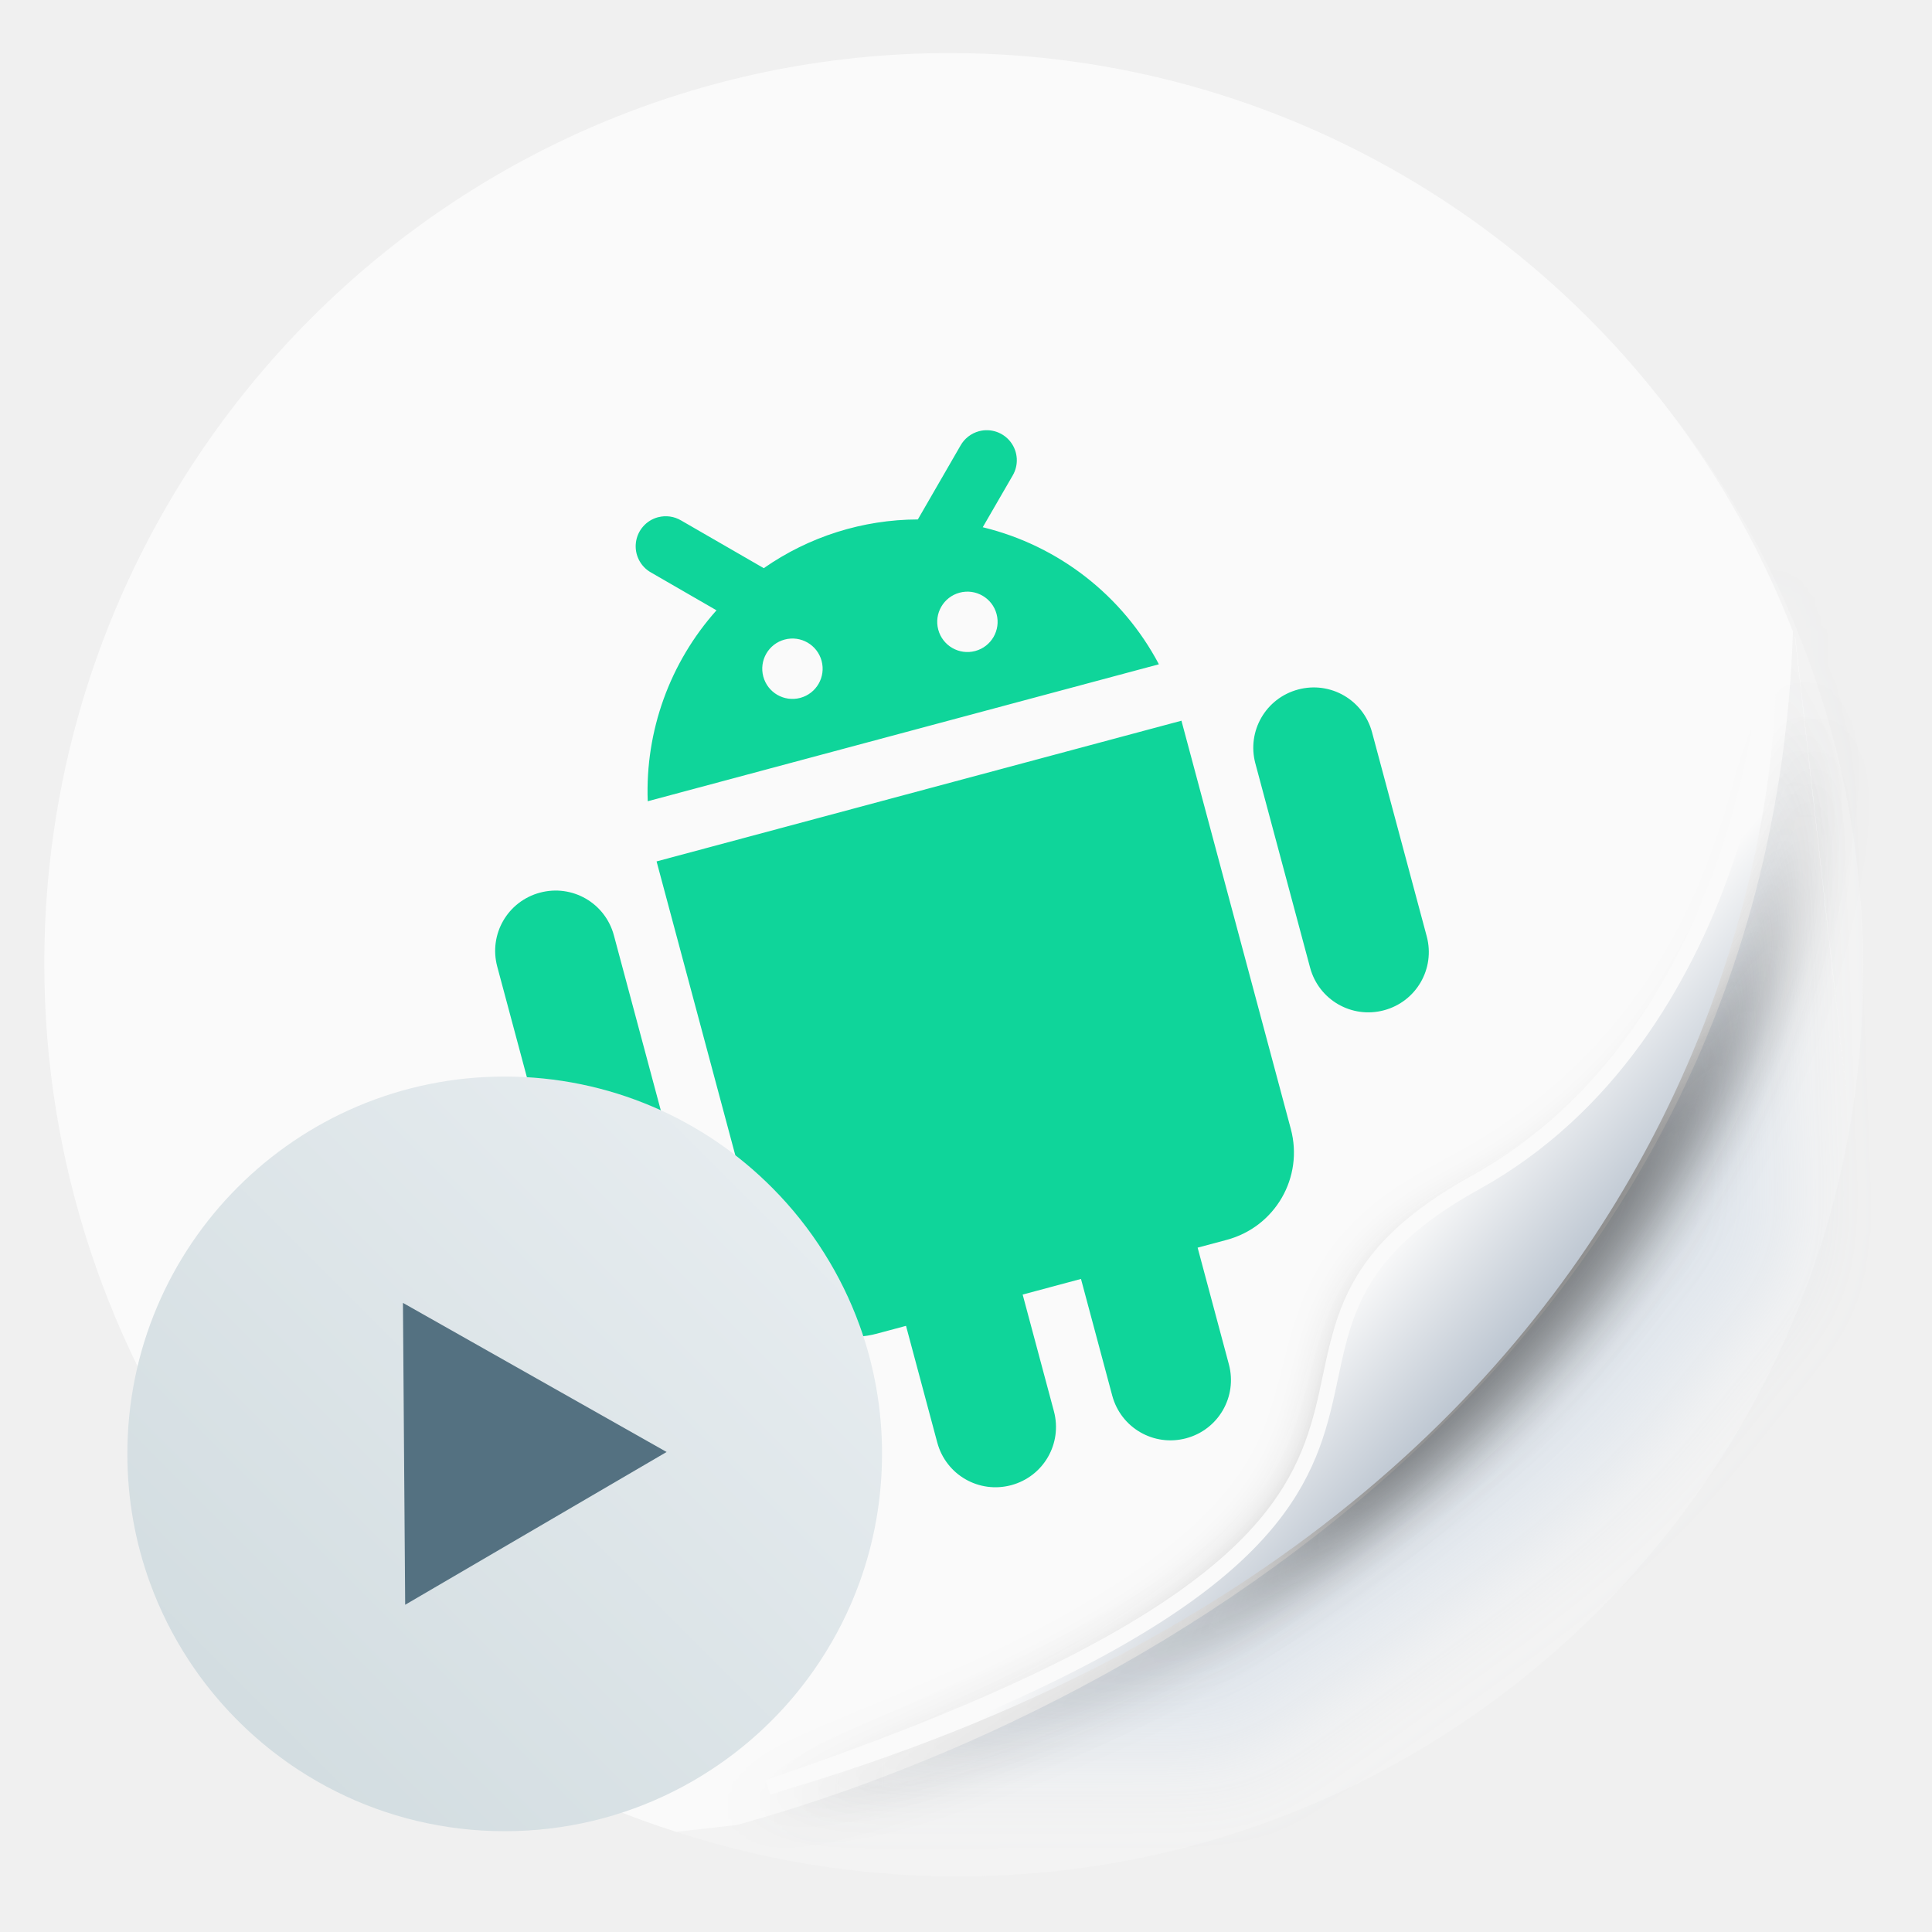
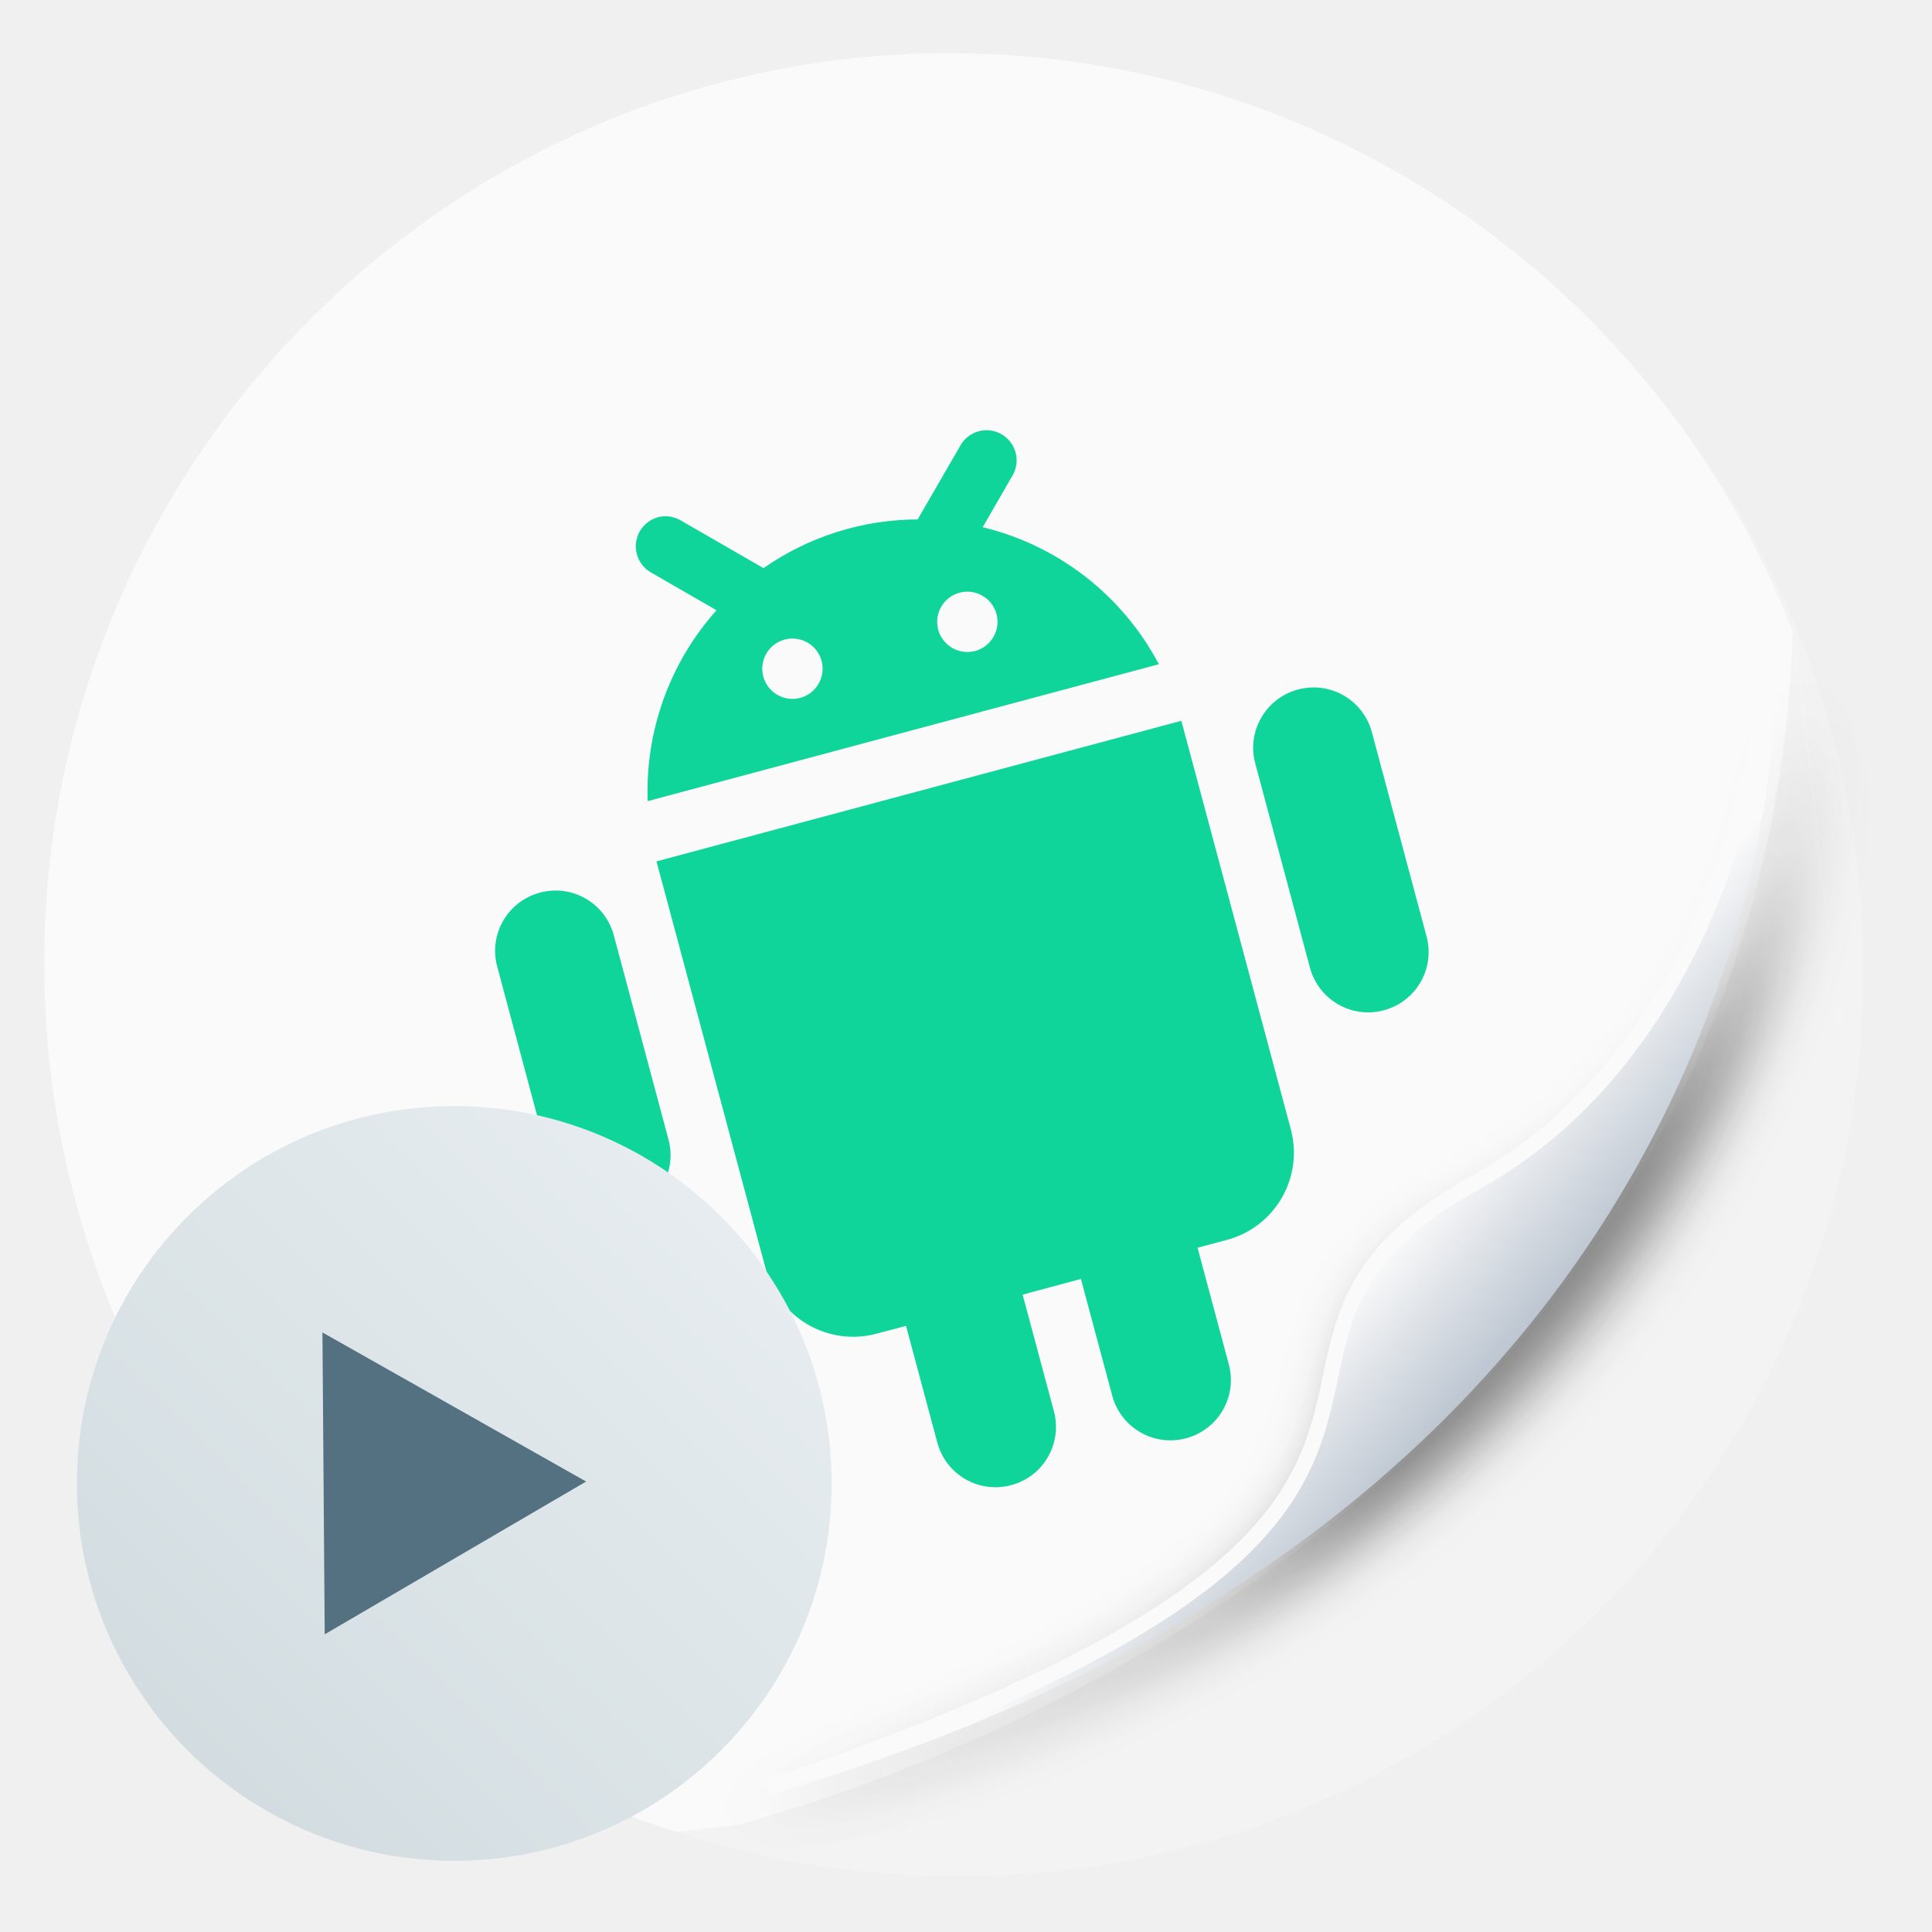
- <svg xmlns="http://www.w3.org/2000/svg" width="64" height="64" version="1.1">
+ <svg xmlns="http://www.w3.org/2000/svg" width="64" height="64" version="1.1" viewBox="0 0 16.933 16.933">
  <defs>
-     <style type="text/css" />
-     <style type="text/css" />
-     <style type="text/css" />
-     <style type="text/css" />
-     <style type="text/css" />
-     <linearGradient id="linearGradient1005-9" x1=".739" x2="16.388" y1="16.296" y2=".647" gradientTransform="matrix(1.5748 0 0 1.5748 3.3303 34.837)" gradientUnits="userSpaceOnUse">
+     <filter id="filter1066-3-1" x="-.064" y="-.057" width="1.128" height="1.113" color-interpolation-filters="sRGB">
+       <feGaussianBlur stdDeviation="0.227" />
+     </filter>
+     <linearGradient id="linearGradient1040-2" x1="80.368" x2="82.141" y1="13.177" y2="14.704" gradientTransform="matrix(1.0235 0 0 1.0235 -72.564 -.93827)" gradientUnits="userSpaceOnUse">
+       <stop stop-color="#fafafa" offset="0" />
+       <stop stop-color="#90a0b3" offset="1" />
+     </linearGradient>
+     <linearGradient id="linearGradient1005-9" x1=".739" x2="16.388" y1="16.296" y2=".647" gradientTransform="matrix(.41667 0 0 .41667 .43937 9.4761)" gradientUnits="userSpaceOnUse">
      <stop stop-color="#cfdade" offset="0" />
      <stop stop-color="#eaeff2" offset="1" />
    </linearGradient>
-     <style type="text/css" />
-     <style type="text/css" />
-     <style type="text/css" />
-     <style type="text/css" />
-     <style type="text/css" />
-     <style type="text/css" />
-     <style type="text/css" />
-     <filter id="filter1066-3" x="-.064" y="-.057" width="1.128" height="1.113" color-interpolation-filters="sRGB">
-       <feGaussianBlur stdDeviation="0.227" />
-     </filter>
-     <linearGradient id="linearGradient1040" x1="80.368" x2="82.141" y1="13.177" y2="14.704" gradientTransform="matrix(3.8684,0,0,3.8684,-386.29,-10.375)" gradientUnits="userSpaceOnUse">
-       <stop stop-color="#fafafa" offset="0" />
-       <stop stop-color="#90a0b3" offset="1" />
-     </linearGradient>
-     <filter id="filter1272" x="-.096" y="-.096" width="1.192" height="1.192" color-interpolation-filters="sRGB">
-       <feGaussianBlur stdDeviation="0.398" />
-     </filter>
  </defs>
-   <linearGradient id="a" x1="332.14" x2="332.14" y1="536.67" y2="515.88" gradientTransform="matrix(2.139 0 0 2.139 -554.3 -1101.4)" gradientUnits="userSpaceOnUse">
-     <stop stop-color="#3889e9" offset="0" />
-     <stop stop-color="#5ea5fb" offset="1" />
-   </linearGradient>
-   <g transform="translate(-.0050705 .00031686)">
-     <g transform="translate(121,1.1499)">
-       <circle cx="-89.271" cy="31.007" r="30" color="#000000" fill="#f3f3f3" />
-       <path transform="matrix(3.3629,0,0,3.6782,-256.4,-17.936)" d="m57.641 9.825c0.816 3.562-6.407 9.597-9.879 10.551l4.69-0.01c4.098-2.626 3.512-2.28 5.435-4.446z" fill="#9cb8d7" filter="url(#filter1272)" opacity=".2" />
-       <path d="m-89.528 0.608a30 30.173 0 0 0-30 30.174 30 30.173 0 0 0 20.932 28.75l2.014-0.228c14.201-3.929 34.19-16.084 34.981-39.535a30 30.173 0 0 0-27.926-19.161zm27.994 19.342 1.684 14.985a30 30.173 0 0 0 0.002-0.008l-1.68-14.959a30 30.173 0 0 0-0.006-0.018z" color="#000000" fill="#fafafa" stroke-width="1.003" />
-       <path transform="matrix(4.1561,0,0,3.9009,-301.46,-16.98)" d="m57.818 9.829s0.054 3.078-2.664 4.541c-2.245 1.208 0.939 2.689-5.86 5.099 8.851-2.575 8.524-9.64 8.524-9.64z" fill="#141414" filter="url(#filter1066-3)" opacity=".3" />
-       <path transform="matrix(4.0385,0,0,3.7631,-294.27,-14.438)" d="m57.818 9.829s0.054 3.078-2.664 4.541c-2.245 1.208 0.939 2.689-5.86 5.099 8.851-2.575 8.524-9.64 8.524-9.64z" fill="#141414" filter="url(#filter1066-3)" opacity=".3" />
-       <path d="m-62.447 20.979s0.207 11.908-10.304 17.566c-8.684 4.675 3.631 10.402-22.669 19.725 34.237-9.96 33.244-37.154 33.244-37.154z" fill="url(#linearGradient1040)" stroke-width="3.868" />
-       <path d="m-62.447 20.979s-0.73 12.1-9.694 17.056c-10.313 5.702 3.754 10.798-23.416 20.025" fill="none" stroke="#fafafa" stroke-width=".512" />
-       <path d="m-61.532 19.95 1.684 14.984a30 30.173 0 0 0 2e-3 -0.008l-1.68-14.959a30 30.173 0 0 0-0.004-0.018h-2e-3z" color="#000000" fill="#fafafa" stroke-width="1.003" />
-       <path d="m-61.532 19.949 1.684 14.985a30 30.173 0 0 0 0.002-0.008l-1.68-14.959a30 30.173 0 0 0-0.006-0.018z" color="#000000" fill="#fafafa" stroke-width="1.003" />
-     </g>
-     <g fill="#5e4aa6">
-       <g transform="matrix(3.7796,0,0,3.7796,86.509,6.5083)" stroke-width=".265">
-         <g transform="translate(-.0272 .0065001)">
-           <circle cx="-330.35" cy="-328.38" r="0" />
-           <circle cx="-312.11" cy="-326.25" r="0" />
-           <circle cx="-306.02" cy="-333.07" r="0" />
-           <circle cx="-308.84" cy="-326.01" r="0" />
-           <circle cx="-330.35" cy="-328.38" r="0" />
-           <circle cx="-312.11" cy="-326.25" r="0" />
-           <circle cx="-306.02" cy="-333.07" r="0" />
-           <circle cx="-308.84" cy="-326.01" r="0" />
-         </g>
-         <g transform="translate(-.02705 .0064503)">
-           <circle cx="-330.35" cy="-328.38" r="0" />
-           <circle cx="-312.11" cy="-326.25" r="0" />
-           <circle cx="-306.02" cy="-333.07" r="0" />
-           <circle cx="-308.84" cy="-326.01" r="0" />
-         </g>
-       </g>
-       <circle cx="-1248.7" cy="-1241.6" r="0" />
-       <g transform="matrix(3.7796,0,0,3.7796,-5.9149e-5,-2.9142e-5)" stroke-width=".265">
-         <circle cx="-330.38" cy="-328.5" r="0" />
-         <circle cx="-39.462" cy="6.311" r="0" fill-rule="evenodd" />
-         <circle cx="-330.38" cy="-328.5" r="0" image-rendering="optimizeSpeed" />
-       </g>
-     </g>
-     <path d="m21.801 17.134a0.996 0.996 0 0 0-0.229 1.831l2.168 1.252a8.99 8.99 0 0 0-2.278 6.325l16.933-4.537a8.993 8.993 0 0 0-5.835-4.54l0.988-1.708a0.996 0.996 0 0 0-1.114-1.472 0.996 0.996 0 0 0-0.611 0.475l-1.413 2.447a8.96 8.96 0 0 0-5.104 1.614l-2.739-1.581a0.996 0.996 0 0 0-0.766-0.105zm4.196 4.052a1 1 0 0 1 1.225 0.707 1 1 0 0 1-0.707 1.225 1 1 0 0 1-1.225-0.707 1 1 0 0 1 0.707-1.225zm5.796-1.553a1 1 0 0 1 1.225 0.707 1 1 0 0 1-0.707 1.225 1 1 0 0 1-1.225-0.707 1 1 0 0 1 0.707-1.225zm-13.902 9.937c-1.07 0.287-1.701 1.379-1.414 2.45l1.812 6.761c0.287 1.07 1.379 1.701 2.45 1.414 1.07-0.287 1.701-1.379 1.414-2.45l-1.812-6.761c-0.287-1.07-1.379-1.701-2.45-1.414zm3.864-1.035 3.623 13.523c0.43 1.605 2.069 2.551 3.674 2.121l0.966-0.259 1.035 3.864c0.287 1.07 1.379 1.701 2.45 1.414 1.07-0.287 1.701-1.379 1.414-2.45l-1.035-3.864 1.932-0.518 1.035 3.864c0.287 1.07 1.379 1.701 2.45 1.414 1.07-0.287 1.701-1.379 1.414-2.45l-1.035-3.864 0.966-0.259c1.605-0.43 2.551-2.069 2.121-3.674l-3.623-13.523zm21.25-5.694c-1.07 0.287-1.701 1.379-1.414 2.45l1.812 6.761c0.287 1.07 1.379 1.701 2.45 1.414 1.07-0.287 1.701-1.379 1.414-2.45l-1.812-6.761c-0.287-1.07-1.379-1.701-2.45-1.414z" fill="#0fd59a" />
-     <g fill="#5e4aa6">
-       <circle cx="-1369.7" cy="-1242.7" r="0" />
-       <circle cx="-270.15" cy="22.705" r="0" fill-rule="evenodd" />
-       <circle cx="-1369.7" cy="-1242.7" r="0" image-rendering="optimizeSpeed" />
-       <g transform="matrix(3.7796,0,0,3.7796,-23.642,-34.621)" stroke-width=".265">
-         <circle cx="-322.63" cy="-345.67" r="0" />
-         <circle cx="-31.726" cy="-10.849" r="0" fill-rule="evenodd" />
-         <circle cx="-306.92" cy="-328.72" r="0" />
-       </g>
-     </g>
+   <g transform="translate(2.3718 -1.5025)">
+     <circle cx="6.022" cy="10.011" r="7.938" color="#000000" fill="#f3f3f3" stroke-width=".265" />
+     <path d="m5.954 1.968a7.938 7.983 0 0 0-7.938 7.984 7.938 7.983 0 0 0 5.538 7.607l0.533-0.06c3.757-1.039 9.046-4.256 9.255-10.46a7.938 7.983 0 0 0-7.389-5.07zm7.407 5.118 0.445 3.965a7.938 7.983 0 0 0 5.02e-4 -0.002l-0.444-3.958a7.938 7.983 0 0 0-0.002-0.005z" color="#000000" fill="#fafafa" stroke-width=".265" />
+     <path transform="matrix(1.0996 0 0 1.0321 -50.12 -2.6858)" d="m57.818 9.829s0.054 3.078-2.664 4.541c-2.245 1.208 0.939 2.689-5.86 5.099 8.851-2.575 8.524-9.64 8.524-9.64z" fill="#141414" filter="url(#filter1066-3-1)" opacity=".3" />
+     <path transform="matrix(1.0685 0 0 .99565 -48.217 -2.0133)" d="m57.818 9.829s0.054 3.078-2.664 4.541c-2.245 1.208 0.939 2.689-5.86 5.099 8.851-2.575 8.524-9.64 8.524-9.64z" fill="#141414" filter="url(#filter1066-3-1)" opacity=".3" />
+     <path d="m13.119 7.357s0.055 3.151-2.726 4.648c-2.298 1.237 0.961 2.752-5.998 5.219 9.059-2.635 8.796-9.83 8.796-9.83z" fill="url(#linearGradient1040-2)" stroke-width="1.024" />
+     <path d="m13.119 7.357s-0.193 3.201-2.565 4.513c-2.729 1.509 0.993 2.857-6.196 5.298" fill="none" stroke="#fafafa" stroke-width=".135" />
+     <path d="m13.361 7.085 0.445 3.965a7.938 7.983 0 0 0 5.29e-4 -0.002l-0.444-3.958a7.938 7.983 0 0 0-1e-3 -0.005h-5.29e-4z" color="#000000" fill="#fafafa" stroke-width=".265" />
+     <path d="m13.361 7.085 0.445 3.965a7.938 7.983 0 0 0 5.03e-4 -0.002l-0.444-3.958a7.938 7.983 0 0 0-0.002-0.005z" color="#000000" fill="#fafafa" stroke-width=".265" />
+     <path d="m3.395 6.036a0.264 0.264 0 0 0-0.061 0.484l0.574 0.331a2.379 2.379 0 0 0-0.603 1.673l4.48-1.2a2.379 2.379 0 0 0-1.544-1.201l0.261-0.452a0.264 0.264 0 0 0-0.295-0.389 0.264 0.264 0 0 0-0.162 0.126l-0.374 0.647a2.371 2.371 0 0 0-1.351 0.427l-0.725-0.418a0.264 0.264 0 0 0-0.203-0.028zm1.11 1.072a0.265 0.265 0 0 1 0.324 0.187 0.265 0.265 0 0 1-0.187 0.324 0.265 0.265 0 0 1-0.324-0.187 0.265 0.265 0 0 1 0.187-0.324zm1.533-0.411a0.265 0.265 0 0 1 0.324 0.187 0.265 0.265 0 0 1-0.187 0.324 0.265 0.265 0 0 1-0.324-0.187 0.265 0.265 0 0 1 0.187-0.324zm-3.678 2.629c-0.283 0.076-0.45 0.365-0.374 0.648l0.479 1.789c0.076 0.283 0.365 0.45 0.648 0.374 0.283-0.076 0.45-0.365 0.374-0.648l-0.479-1.789c-0.076-0.283-0.365-0.45-0.648-0.374zm1.022-0.274 0.959 3.578c0.114 0.425 0.547 0.675 0.972 0.561l0.256-0.068 0.274 1.022c0.076 0.283 0.365 0.45 0.648 0.374 0.283-0.076 0.45-0.365 0.374-0.648l-0.274-1.022 0.511-0.137 0.274 1.022c0.076 0.283 0.365 0.45 0.648 0.374 0.283-0.076 0.45-0.365 0.374-0.648l-0.274-1.022 0.256-0.068c0.425-0.114 0.675-0.547 0.561-0.972l-0.959-3.578zm5.622-1.506c-0.283 0.076-0.45 0.365-0.374 0.648l0.479 1.789c0.076 0.283 0.365 0.45 0.648 0.374 0.283-0.076 0.45-0.365 0.374-0.648l-0.479-1.789c-0.076-0.283-0.365-0.45-0.648-0.374z" fill="#0fd59a" stroke-width=".265" />
  </g>
-   <circle cx="157.74" cy="24.319" r="0" fill="url(#a)" opacity=".9" stroke-width="2.139" />
-   <style type="text/css">.st0{opacity:0.15;fill:#45413C;}
- 	.st1{fill:#FFE500;}
- 	.st2{fill:#EBCB00;}
- 	.st3{fill:none;stroke:#45413C;stroke-linecap:round;stroke-linejoin:round;stroke-miterlimit:10;}
- 	.st4{fill:#FFAA54;}
- 	.st5{fill:#FF8A14;}
- 	.st6{fill:#FFB0CA;stroke:#45413C;stroke-linecap:round;stroke-linejoin:round;stroke-miterlimit:10;}
- 	.st7{fill:#FF87AF;stroke:#45413C;stroke-linecap:round;stroke-linejoin:round;stroke-miterlimit:10;}
- 	.st8{fill:#FFCC99;}
- 	.st9{fill:#FFFFFF;}
- 	.st10{fill:#F0F0F0;}
- 	.st11{fill:#BF8256;}
- 	.st12{fill:#915E3A;}
- 	.st13{fill:#DEA47A;}
- 	.st14{fill:#F0D5A8;}
- 	.st15{fill:#DEBB7E;}
- 	.st16{fill:#F7E5C6;}
- 	.st17{fill:#FF8A14;stroke:#45413C;stroke-linecap:round;stroke-linejoin:round;stroke-miterlimit:10;}
- 	.st18{fill:#FFF5E3;}
- 	.st19{fill:#FFF48C;}
- 	.st20{fill:#FFFACF;}
- 	.st21{fill:#FFFCE5;}
- 	.st22{fill:#FF87AF;}
- 	.st23{fill:#FFB0CA;}
- 	.st24{fill:#FFE500;stroke:#45413C;stroke-linecap:round;stroke-linejoin:round;stroke-miterlimit:10;}
- 	.st25{fill:#9CEB60;stroke:#45413C;stroke-linecap:round;stroke-linejoin:round;stroke-miterlimit:10;}
- 	.st26{fill:#FFFACF;stroke:#45413C;stroke-linecap:round;stroke-linejoin:round;stroke-miterlimit:10;}
- 	.st27{fill:#00F5BC;stroke:#45413C;stroke-linecap:round;stroke-linejoin:round;stroke-miterlimit:10;}
- 	.st28{fill:#BF8256;stroke:#45413C;stroke-linecap:round;stroke-linejoin:round;stroke-miterlimit:10;}
- 	.st29{fill:#FFE3CF;stroke:#45413C;stroke-linecap:round;stroke-linejoin:round;stroke-miterlimit:10;}
- 	.st30{fill:#FF6242;}
- 	.st31{fill:#FF866E;}
- 	.st32{fill:none;stroke:#E04122;stroke-linecap:round;stroke-linejoin:round;stroke-miterlimit:10;}
- 	.st33{fill:#FFFEF2;stroke:#45413C;stroke-linecap:round;stroke-linejoin:round;stroke-miterlimit:10;}
- 	.st34{fill:#FF6242;stroke:#45413C;stroke-linecap:round;stroke-linejoin:round;stroke-miterlimit:10;}
- 	.st35{fill:#FFA694;}
- 	.st36{fill:#FFFFFF;stroke:#45413C;stroke-linecap:round;stroke-linejoin:round;stroke-miterlimit:10;}
- 	.st37{fill:#FFFEF2;}
- 	.st38{fill:#FF6196;}
- 	.st39{fill:#B89558;}
- 	.st40{fill:none;stroke:#915E3A;stroke-linecap:round;stroke-linejoin:round;stroke-miterlimit:10;}
- 	.st41{fill:#DEBB7E;stroke:#45413C;stroke-linecap:round;stroke-linejoin:round;stroke-miterlimit:10;}
- 	.st42{fill:#6DD627;stroke:#45413C;stroke-linecap:round;stroke-linejoin:round;stroke-miterlimit:10;}
- 	.st43{fill:#E5F8FF;}
- 	.st44{fill:#E8F4FA;}
- 	.st45{fill:#E8F4FA;stroke:#45413C;stroke-linecap:round;stroke-linejoin:round;stroke-miterlimit:10;}
- 	.st46{fill:#FFCCDD;}
- 	.st47{fill:#E5F8FF;stroke:#45413C;stroke-linecap:round;stroke-linejoin:round;stroke-miterlimit:10;}
- 	.st48{fill:#00B8F0;stroke:#45413C;stroke-linecap:round;stroke-linejoin:round;stroke-miterlimit:10;}
- 	.st49{fill:#00B8F0;}
- 	.st50{fill:#4ACFFF;}
- 	.st51{fill:#E04122;}
- 	.st52{fill:#E04122;stroke:#45413C;stroke-linecap:round;stroke-linejoin:round;stroke-miterlimit:10;}
- 	.st53{fill:#87898C;}
- 	.st54{fill:#BDBEC0;}
- 	.st55{fill:#656769;}
- 	.st56{fill:#525252;}
- 	.st57{fill:#FFF48C;stroke:#45413C;stroke-linecap:round;stroke-linejoin:round;stroke-miterlimit:10;}
- 	.st58{fill:#6DD627;}
- 	.st59{fill:#EB6D00;}
- 	.st60{fill:#46B000;}
- 	.st61{fill:#80DDFF;}
- 	.st62{fill:#DAEDF7;}
- 	.st63{fill:#BF8DF2;stroke:#45413C;stroke-linecap:round;stroke-linejoin:round;stroke-miterlimit:10;}
- 	.st64{fill:#9F5AE5;stroke:#45413C;stroke-linecap:round;stroke-linejoin:round;stroke-miterlimit:10;}
- 	.st65{fill:#C8FFA1;}
- 	.st66{fill:#E4FFD1;}
- 	.st67{fill:#9CEB60;}
- 	.st68{fill:#E5FEFF;}
- 	.st69{fill:#B8ECFF;}
- 	.st70{fill:#E0E0E0;stroke:#45413C;stroke-linecap:round;stroke-linejoin:round;stroke-miterlimit:10;}
- 	.st71{fill:#E0E0E0;}
- 	.st72{fill:none;stroke:#4F4B45;stroke-linejoin:round;stroke-miterlimit:10;}
- 	.st73{fill:none;stroke:#4F4B45;stroke-linecap:round;stroke-linejoin:round;stroke-miterlimit:10;}
- 	.st74{fill:#E0366F;stroke:#45413C;stroke-linecap:round;stroke-linejoin:round;stroke-miterlimit:10;}
- 	.st75{fill:none;stroke:#45413C;stroke-miterlimit:10;}
- 	.st76{fill:#FF866E;stroke:#45413C;stroke-linecap:round;stroke-linejoin:round;stroke-miterlimit:10;}
- 	.st77{fill:#45413C;stroke:#45413C;stroke-linecap:round;stroke-linejoin:round;stroke-miterlimit:10;}
- 	.st78{fill:#9F5AE5;}
- 	.st79{fill:#803EC2;}
- 	.st80{fill:#803EC2;stroke:#45413C;stroke-linecap:round;stroke-linejoin:round;stroke-miterlimit:10;}
- 	.st81{fill:#BF8DF2;}
- 	.st82{fill:#FFAA54;stroke:#45413C;stroke-linecap:round;stroke-linejoin:round;stroke-miterlimit:10;}
- 	.st83{fill:none;stroke:#45413C;stroke-linejoin:round;stroke-miterlimit:10;}
- 	.st84{fill:#FFCCDD;stroke:#45413C;stroke-linecap:round;stroke-linejoin:round;stroke-miterlimit:10;}
- 	.st85{fill:#FF6196;stroke:#45413C;stroke-linecap:round;stroke-linejoin:round;stroke-miterlimit:10;}
- 	.st86{fill:#FFE5EE;}
- 	.st87{fill:#F7E5C6;stroke:#45413C;stroke-linecap:round;stroke-linejoin:round;stroke-miterlimit:10;}
- 	.st88{fill:#E5FFF9;}
- 	.st89{fill:none;stroke:#45413C;stroke-width:1.006;stroke-linecap:round;stroke-linejoin:round;stroke-miterlimit:10;}
- 	.st90{fill:#4AEFF7;}
- 	.st91{fill:#A6FBFF;}
- 	.st92{fill:#E5FEFF;stroke:#45413C;stroke-linecap:round;stroke-linejoin:round;stroke-miterlimit:10;}
- 	.st93{fill:#46B000;stroke:#45413C;stroke-linecap:round;stroke-linejoin:round;stroke-miterlimit:10;}
- 	.st94{fill:#FFFFFF;stroke:#45413C;stroke-linejoin:round;stroke-miterlimit:10;}
- 	.st95{fill:#FFFFFF;stroke:#45413C;stroke-miterlimit:10;}
- 	.st96{fill:#009FD9;}
- 	.st97{fill:#00DFEB;}
- 	.st98{fill:#C0DCEB;stroke:#45413C;stroke-linecap:round;stroke-linejoin:round;stroke-miterlimit:10;}
- 	.st99{fill:#00DFEB;stroke:#45413C;stroke-linecap:round;stroke-linejoin:round;stroke-miterlimit:10;}
- 	.st100{fill:#FFE5EE;stroke:#45413C;stroke-linecap:round;stroke-linejoin:round;stroke-miterlimit:10;}
- 	.st101{fill:#8CA4B8;}
- 	.st102{fill:#ADC4D9;}
- 	.st103{fill:#656769;stroke:#45413C;stroke-linecap:round;stroke-linejoin:round;stroke-miterlimit:10;}
- 	.st104{fill:#F0F0F0;stroke:#45413C;stroke-linecap:round;stroke-linejoin:round;stroke-miterlimit:10;}
- 	.st105{fill:#C0DCEB;}
- 	.st106{fill:#45413C;}
- 	.st107{fill:#FFCABF;}
- 	.st108{fill:#87898C;stroke:#45413C;stroke-linecap:round;stroke-linejoin:round;stroke-miterlimit:10;}
- 	.st109{fill:#EBCB00;stroke:#45413C;stroke-linecap:round;stroke-linejoin:round;stroke-miterlimit:10;}</style>
-   <circle cx="163.21" cy="24.319" r="0" fill="url(#a-3)" opacity=".9" stroke-width="2.139" />
-   <g transform="translate(.22243 -2.8171e-5)" fill="#5e4aa6">
-     <g transform="matrix(3.7796,0,0,3.7796,86.51,6.5083)" stroke-width=".265">
-       <g transform="translate(-.0272 .0065001)">
-         <circle cx="-330.35" cy="-328.38" r="0" />
-         <circle cx="-312.11" cy="-326.25" r="0" />
-         <circle cx="-306.02" cy="-333.07" r="0" />
-         <circle cx="-308.84" cy="-326.01" r="0" />
-         <circle cx="-330.35" cy="-328.38" r="0" />
-         <circle cx="-312.11" cy="-326.25" r="0" />
-         <circle cx="-306.02" cy="-333.07" r="0" />
-         <circle cx="-308.84" cy="-326.01" r="0" />
-       </g>
-       <g transform="translate(-.02705 .0064503)">
-         <circle cx="-330.35" cy="-328.38" r="0" />
-         <circle cx="-312.11" cy="-326.25" r="0" />
-         <circle cx="-306.02" cy="-333.07" r="0" />
-         <circle cx="-308.84" cy="-326.01" r="0" />
-       </g>
-     </g>
-     <circle cx="-1248.7" cy="-1241.6" r="0" />
-     <g transform="matrix(3.7796,0,0,3.7796,8.8756e-4,-5.7313e-5)" stroke-width=".265">
-       <circle cx="-330.38" cy="-328.5" r="0" />
-       <circle cx="-39.462" cy="6.311" r="0" fill-rule="evenodd" />
-       <circle cx="-330.38" cy="-328.5" r="0" image-rendering="optimizeSpeed" />
-     </g>
-   </g>
-   <g transform="translate(.22243 -2.8171e-5)" fill="#5e4aa6" stroke-width=".278">
-     <circle cx="-357.37" cy="-305.49" r="0" />
-     <circle cx="-51.948" cy="46.032" r="0" fill-rule="evenodd" />
-     <circle cx="-339.25" cy="-305.48" r="0" />
-     <circle cx="-320.1" cy="-303.24" r="0" />
-     <circle cx="-313.7" cy="-310.4" r="0" />
-     <circle cx="-316.66" cy="-302.99" r="0" />
-   </g>
-   <path d="m29.218 48.16c0 1.498-0.264 2.935-0.747 4.267-0.336 0.925-0.779 1.8-1.313 2.61-0.224 0.34-0.465 0.669-0.72 0.985-0.818 1.011-1.791 1.891-2.883 2.605-0.402 0.263-0.82 0.504-1.252 0.72-1.68 0.841-3.576 1.314-5.584 1.314-2.007 0-3.904-0.473-5.584-1.314-0.433-0.216-0.851-0.457-1.253-0.72-1.106-0.724-2.09-1.618-2.915-2.645-0.256-0.318-0.496-0.65-0.72-0.993-0.52-0.796-0.952-1.655-1.281-2.562-0.484-1.331-0.747-2.767-0.747-4.265 0-6.904 5.596-12.5 12.5-12.5 3.465 0 6.601 1.41 8.865 3.688 0.653 0.656 1.233 1.385 1.726 2.172 0.467 0.742 0.857 1.537 1.161 2.373 0.484 1.332 0.748 2.768 0.748 4.267z" fill="url(#linearGradient1005-9)" image-rendering="optimizeSpeed" stroke-width=".049" />
-   <path d="m13.348 43.16 0.074 10 8.66-5.061-8.734-4.939z" fill="#547181" stroke-linecap="round" stroke-width="2" />
-   <style type="text/css">.st0{opacity:0.15;fill:#45413C;}
- 	.st1{fill:#FFE500;}
- 	.st2{fill:#EBCB00;}
- 	.st3{fill:none;stroke:#45413C;stroke-linecap:round;stroke-linejoin:round;stroke-miterlimit:10;}
- 	.st4{fill:#FFAA54;}
- 	.st5{fill:#FF8A14;}
- 	.st6{fill:#FFB0CA;stroke:#45413C;stroke-linecap:round;stroke-linejoin:round;stroke-miterlimit:10;}
- 	.st7{fill:#FF87AF;stroke:#45413C;stroke-linecap:round;stroke-linejoin:round;stroke-miterlimit:10;}
- 	.st8{fill:#FFCC99;}
- 	.st9{fill:#FFFFFF;}
- 	.st10{fill:#F0F0F0;}
- 	.st11{fill:#BF8256;}
- 	.st12{fill:#915E3A;}
- 	.st13{fill:#DEA47A;}
- 	.st14{fill:#F0D5A8;}
- 	.st15{fill:#DEBB7E;}
- 	.st16{fill:#F7E5C6;}
- 	.st17{fill:#FF8A14;stroke:#45413C;stroke-linecap:round;stroke-linejoin:round;stroke-miterlimit:10;}
- 	.st18{fill:#FFF5E3;}
- 	.st19{fill:#FFF48C;}
- 	.st20{fill:#FFFACF;}
- 	.st21{fill:#FFFCE5;}
- 	.st22{fill:#FF87AF;}
- 	.st23{fill:#FFB0CA;}
- 	.st24{fill:#FFE500;stroke:#45413C;stroke-linecap:round;stroke-linejoin:round;stroke-miterlimit:10;}
- 	.st25{fill:#9CEB60;stroke:#45413C;stroke-linecap:round;stroke-linejoin:round;stroke-miterlimit:10;}
- 	.st26{fill:#FFFACF;stroke:#45413C;stroke-linecap:round;stroke-linejoin:round;stroke-miterlimit:10;}
- 	.st27{fill:#00F5BC;stroke:#45413C;stroke-linecap:round;stroke-linejoin:round;stroke-miterlimit:10;}
- 	.st28{fill:#BF8256;stroke:#45413C;stroke-linecap:round;stroke-linejoin:round;stroke-miterlimit:10;}
- 	.st29{fill:#FFE3CF;stroke:#45413C;stroke-linecap:round;stroke-linejoin:round;stroke-miterlimit:10;}
- 	.st30{fill:#FF6242;}
- 	.st31{fill:#FF866E;}
- 	.st32{fill:none;stroke:#E04122;stroke-linecap:round;stroke-linejoin:round;stroke-miterlimit:10;}
- 	.st33{fill:#FFFEF2;stroke:#45413C;stroke-linecap:round;stroke-linejoin:round;stroke-miterlimit:10;}
- 	.st34{fill:#FF6242;stroke:#45413C;stroke-linecap:round;stroke-linejoin:round;stroke-miterlimit:10;}
- 	.st35{fill:#FFA694;}
- 	.st36{fill:#FFFFFF;stroke:#45413C;stroke-linecap:round;stroke-linejoin:round;stroke-miterlimit:10;}
- 	.st37{fill:#FFFEF2;}
- 	.st38{fill:#FF6196;}
- 	.st39{fill:#B89558;}
- 	.st40{fill:none;stroke:#915E3A;stroke-linecap:round;stroke-linejoin:round;stroke-miterlimit:10;}
- 	.st41{fill:#DEBB7E;stroke:#45413C;stroke-linecap:round;stroke-linejoin:round;stroke-miterlimit:10;}
- 	.st42{fill:#6DD627;stroke:#45413C;stroke-linecap:round;stroke-linejoin:round;stroke-miterlimit:10;}
- 	.st43{fill:#E5F8FF;}
- 	.st44{fill:#E8F4FA;}
- 	.st45{fill:#E8F4FA;stroke:#45413C;stroke-linecap:round;stroke-linejoin:round;stroke-miterlimit:10;}
- 	.st46{fill:#FFCCDD;}
- 	.st47{fill:#E5F8FF;stroke:#45413C;stroke-linecap:round;stroke-linejoin:round;stroke-miterlimit:10;}
- 	.st48{fill:#00B8F0;stroke:#45413C;stroke-linecap:round;stroke-linejoin:round;stroke-miterlimit:10;}
- 	.st49{fill:#00B8F0;}
- 	.st50{fill:#4ACFFF;}
- 	.st51{fill:#E04122;}
- 	.st52{fill:#E04122;stroke:#45413C;stroke-linecap:round;stroke-linejoin:round;stroke-miterlimit:10;}
- 	.st53{fill:#87898C;}
- 	.st54{fill:#BDBEC0;}
- 	.st55{fill:#656769;}
- 	.st56{fill:#525252;}
- 	.st57{fill:#FFF48C;stroke:#45413C;stroke-linecap:round;stroke-linejoin:round;stroke-miterlimit:10;}
- 	.st58{fill:#6DD627;}
- 	.st59{fill:#EB6D00;}
- 	.st60{fill:#46B000;}
- 	.st61{fill:#80DDFF;}
- 	.st62{fill:#DAEDF7;}
- 	.st63{fill:#BF8DF2;stroke:#45413C;stroke-linecap:round;stroke-linejoin:round;stroke-miterlimit:10;}
- 	.st64{fill:#9F5AE5;stroke:#45413C;stroke-linecap:round;stroke-linejoin:round;stroke-miterlimit:10;}
- 	.st65{fill:#C8FFA1;}
- 	.st66{fill:#E4FFD1;}
- 	.st67{fill:#9CEB60;}
- 	.st68{fill:#E5FEFF;}
- 	.st69{fill:#B8ECFF;}
- 	.st70{fill:#E0E0E0;stroke:#45413C;stroke-linecap:round;stroke-linejoin:round;stroke-miterlimit:10;}
- 	.st71{fill:#E0E0E0;}
- 	.st72{fill:none;stroke:#4F4B45;stroke-linejoin:round;stroke-miterlimit:10;}
- 	.st73{fill:none;stroke:#4F4B45;stroke-linecap:round;stroke-linejoin:round;stroke-miterlimit:10;}
- 	.st74{fill:#E0366F;stroke:#45413C;stroke-linecap:round;stroke-linejoin:round;stroke-miterlimit:10;}
- 	.st75{fill:none;stroke:#45413C;stroke-miterlimit:10;}
- 	.st76{fill:#FF866E;stroke:#45413C;stroke-linecap:round;stroke-linejoin:round;stroke-miterlimit:10;}
- 	.st77{fill:#45413C;stroke:#45413C;stroke-linecap:round;stroke-linejoin:round;stroke-miterlimit:10;}
- 	.st78{fill:#9F5AE5;}
- 	.st79{fill:#803EC2;}
- 	.st80{fill:#803EC2;stroke:#45413C;stroke-linecap:round;stroke-linejoin:round;stroke-miterlimit:10;}
- 	.st81{fill:#BF8DF2;}
- 	.st82{fill:#FFAA54;stroke:#45413C;stroke-linecap:round;stroke-linejoin:round;stroke-miterlimit:10;}
- 	.st83{fill:none;stroke:#45413C;stroke-linejoin:round;stroke-miterlimit:10;}
- 	.st84{fill:#FFCCDD;stroke:#45413C;stroke-linecap:round;stroke-linejoin:round;stroke-miterlimit:10;}
- 	.st85{fill:#FF6196;stroke:#45413C;stroke-linecap:round;stroke-linejoin:round;stroke-miterlimit:10;}
- 	.st86{fill:#FFE5EE;}
- 	.st87{fill:#F7E5C6;stroke:#45413C;stroke-linecap:round;stroke-linejoin:round;stroke-miterlimit:10;}
- 	.st88{fill:#E5FFF9;}
- 	.st89{fill:none;stroke:#45413C;stroke-width:1.006;stroke-linecap:round;stroke-linejoin:round;stroke-miterlimit:10;}
- 	.st90{fill:#4AEFF7;}
- 	.st91{fill:#A6FBFF;}
- 	.st92{fill:#E5FEFF;stroke:#45413C;stroke-linecap:round;stroke-linejoin:round;stroke-miterlimit:10;}
- 	.st93{fill:#46B000;stroke:#45413C;stroke-linecap:round;stroke-linejoin:round;stroke-miterlimit:10;}
- 	.st94{fill:#FFFFFF;stroke:#45413C;stroke-linejoin:round;stroke-miterlimit:10;}
- 	.st95{fill:#FFFFFF;stroke:#45413C;stroke-miterlimit:10;}
- 	.st96{fill:#009FD9;}
- 	.st97{fill:#00DFEB;}
- 	.st98{fill:#C0DCEB;stroke:#45413C;stroke-linecap:round;stroke-linejoin:round;stroke-miterlimit:10;}
- 	.st99{fill:#00DFEB;stroke:#45413C;stroke-linecap:round;stroke-linejoin:round;stroke-miterlimit:10;}
- 	.st100{fill:#FFE5EE;stroke:#45413C;stroke-linecap:round;stroke-linejoin:round;stroke-miterlimit:10;}
- 	.st101{fill:#8CA4B8;}
- 	.st102{fill:#ADC4D9;}
- 	.st103{fill:#656769;stroke:#45413C;stroke-linecap:round;stroke-linejoin:round;stroke-miterlimit:10;}
- 	.st104{fill:#F0F0F0;stroke:#45413C;stroke-linecap:round;stroke-linejoin:round;stroke-miterlimit:10;}
- 	.st105{fill:#C0DCEB;}
- 	.st106{fill:#45413C;}
- 	.st107{fill:#FFCABF;}
- 	.st108{fill:#87898C;stroke:#45413C;stroke-linecap:round;stroke-linejoin:round;stroke-miterlimit:10;}
- 	.st109{fill:#EBCB00;stroke:#45413C;stroke-linecap:round;stroke-linejoin:round;stroke-miterlimit:10;}</style>
-   <style type="text/css">.st0{opacity:0.15;fill:#45413C;}
- 	.st1{fill:#FFE500;}
- 	.st2{fill:#EBCB00;}
- 	.st3{fill:none;stroke:#45413C;stroke-linecap:round;stroke-linejoin:round;stroke-miterlimit:10;}
- 	.st4{fill:#FFAA54;}
- 	.st5{fill:#FF8A14;}
- 	.st6{fill:#FFB0CA;stroke:#45413C;stroke-linecap:round;stroke-linejoin:round;stroke-miterlimit:10;}
- 	.st7{fill:#FF87AF;stroke:#45413C;stroke-linecap:round;stroke-linejoin:round;stroke-miterlimit:10;}
- 	.st8{fill:#FFCC99;}
- 	.st9{fill:#FFFFFF;}
- 	.st10{fill:#F0F0F0;}
- 	.st11{fill:#BF8256;}
- 	.st12{fill:#915E3A;}
- 	.st13{fill:#DEA47A;}
- 	.st14{fill:#F0D5A8;}
- 	.st15{fill:#DEBB7E;}
- 	.st16{fill:#F7E5C6;}
- 	.st17{fill:#FF8A14;stroke:#45413C;stroke-linecap:round;stroke-linejoin:round;stroke-miterlimit:10;}
- 	.st18{fill:#FFF5E3;}
- 	.st19{fill:#FFF48C;}
- 	.st20{fill:#FFFACF;}
- 	.st21{fill:#FFFCE5;}
- 	.st22{fill:#FF87AF;}
- 	.st23{fill:#FFB0CA;}
- 	.st24{fill:#FFE500;stroke:#45413C;stroke-linecap:round;stroke-linejoin:round;stroke-miterlimit:10;}
- 	.st25{fill:#9CEB60;stroke:#45413C;stroke-linecap:round;stroke-linejoin:round;stroke-miterlimit:10;}
- 	.st26{fill:#FFFACF;stroke:#45413C;stroke-linecap:round;stroke-linejoin:round;stroke-miterlimit:10;}
- 	.st27{fill:#00F5BC;stroke:#45413C;stroke-linecap:round;stroke-linejoin:round;stroke-miterlimit:10;}
- 	.st28{fill:#BF8256;stroke:#45413C;stroke-linecap:round;stroke-linejoin:round;stroke-miterlimit:10;}
- 	.st29{fill:#FFE3CF;stroke:#45413C;stroke-linecap:round;stroke-linejoin:round;stroke-miterlimit:10;}
- 	.st30{fill:#FF6242;}
- 	.st31{fill:#FF866E;}
- 	.st32{fill:none;stroke:#E04122;stroke-linecap:round;stroke-linejoin:round;stroke-miterlimit:10;}
- 	.st33{fill:#FFFEF2;stroke:#45413C;stroke-linecap:round;stroke-linejoin:round;stroke-miterlimit:10;}
- 	.st34{fill:#FF6242;stroke:#45413C;stroke-linecap:round;stroke-linejoin:round;stroke-miterlimit:10;}
- 	.st35{fill:#FFA694;}
- 	.st36{fill:#FFFFFF;stroke:#45413C;stroke-linecap:round;stroke-linejoin:round;stroke-miterlimit:10;}
- 	.st37{fill:#FFFEF2;}
- 	.st38{fill:#FF6196;}
- 	.st39{fill:#B89558;}
- 	.st40{fill:none;stroke:#915E3A;stroke-linecap:round;stroke-linejoin:round;stroke-miterlimit:10;}
- 	.st41{fill:#DEBB7E;stroke:#45413C;stroke-linecap:round;stroke-linejoin:round;stroke-miterlimit:10;}
- 	.st42{fill:#6DD627;stroke:#45413C;stroke-linecap:round;stroke-linejoin:round;stroke-miterlimit:10;}
- 	.st43{fill:#E5F8FF;}
- 	.st44{fill:#E8F4FA;}
- 	.st45{fill:#E8F4FA;stroke:#45413C;stroke-linecap:round;stroke-linejoin:round;stroke-miterlimit:10;}
- 	.st46{fill:#FFCCDD;}
- 	.st47{fill:#E5F8FF;stroke:#45413C;stroke-linecap:round;stroke-linejoin:round;stroke-miterlimit:10;}
- 	.st48{fill:#00B8F0;stroke:#45413C;stroke-linecap:round;stroke-linejoin:round;stroke-miterlimit:10;}
- 	.st49{fill:#00B8F0;}
- 	.st50{fill:#4ACFFF;}
- 	.st51{fill:#E04122;}
- 	.st52{fill:#E04122;stroke:#45413C;stroke-linecap:round;stroke-linejoin:round;stroke-miterlimit:10;}
- 	.st53{fill:#87898C;}
- 	.st54{fill:#BDBEC0;}
- 	.st55{fill:#656769;}
- 	.st56{fill:#525252;}
- 	.st57{fill:#FFF48C;stroke:#45413C;stroke-linecap:round;stroke-linejoin:round;stroke-miterlimit:10;}
- 	.st58{fill:#6DD627;}
- 	.st59{fill:#EB6D00;}
- 	.st60{fill:#46B000;}
- 	.st61{fill:#80DDFF;}
- 	.st62{fill:#DAEDF7;}
- 	.st63{fill:#BF8DF2;stroke:#45413C;stroke-linecap:round;stroke-linejoin:round;stroke-miterlimit:10;}
- 	.st64{fill:#9F5AE5;stroke:#45413C;stroke-linecap:round;stroke-linejoin:round;stroke-miterlimit:10;}
- 	.st65{fill:#C8FFA1;}
- 	.st66{fill:#E4FFD1;}
- 	.st67{fill:#9CEB60;}
- 	.st68{fill:#E5FEFF;}
- 	.st69{fill:#B8ECFF;}
- 	.st70{fill:#E0E0E0;stroke:#45413C;stroke-linecap:round;stroke-linejoin:round;stroke-miterlimit:10;}
- 	.st71{fill:#E0E0E0;}
- 	.st72{fill:none;stroke:#4F4B45;stroke-linejoin:round;stroke-miterlimit:10;}
- 	.st73{fill:none;stroke:#4F4B45;stroke-linecap:round;stroke-linejoin:round;stroke-miterlimit:10;}
- 	.st74{fill:#E0366F;stroke:#45413C;stroke-linecap:round;stroke-linejoin:round;stroke-miterlimit:10;}
- 	.st75{fill:none;stroke:#45413C;stroke-miterlimit:10;}
- 	.st76{fill:#FF866E;stroke:#45413C;stroke-linecap:round;stroke-linejoin:round;stroke-miterlimit:10;}
- 	.st77{fill:#45413C;stroke:#45413C;stroke-linecap:round;stroke-linejoin:round;stroke-miterlimit:10;}
- 	.st78{fill:#9F5AE5;}
- 	.st79{fill:#803EC2;}
- 	.st80{fill:#803EC2;stroke:#45413C;stroke-linecap:round;stroke-linejoin:round;stroke-miterlimit:10;}
- 	.st81{fill:#BF8DF2;}
- 	.st82{fill:#FFAA54;stroke:#45413C;stroke-linecap:round;stroke-linejoin:round;stroke-miterlimit:10;}
- 	.st83{fill:none;stroke:#45413C;stroke-linejoin:round;stroke-miterlimit:10;}
- 	.st84{fill:#FFCCDD;stroke:#45413C;stroke-linecap:round;stroke-linejoin:round;stroke-miterlimit:10;}
- 	.st85{fill:#FF6196;stroke:#45413C;stroke-linecap:round;stroke-linejoin:round;stroke-miterlimit:10;}
- 	.st86{fill:#FFE5EE;}
- 	.st87{fill:#F7E5C6;stroke:#45413C;stroke-linecap:round;stroke-linejoin:round;stroke-miterlimit:10;}
- 	.st88{fill:#E5FFF9;}
- 	.st89{fill:none;stroke:#45413C;stroke-width:1.006;stroke-linecap:round;stroke-linejoin:round;stroke-miterlimit:10;}
- 	.st90{fill:#4AEFF7;}
- 	.st91{fill:#A6FBFF;}
- 	.st92{fill:#E5FEFF;stroke:#45413C;stroke-linecap:round;stroke-linejoin:round;stroke-miterlimit:10;}
- 	.st93{fill:#46B000;stroke:#45413C;stroke-linecap:round;stroke-linejoin:round;stroke-miterlimit:10;}
- 	.st94{fill:#FFFFFF;stroke:#45413C;stroke-linejoin:round;stroke-miterlimit:10;}
- 	.st95{fill:#FFFFFF;stroke:#45413C;stroke-miterlimit:10;}
- 	.st96{fill:#009FD9;}
- 	.st97{fill:#00DFEB;}
- 	.st98{fill:#C0DCEB;stroke:#45413C;stroke-linecap:round;stroke-linejoin:round;stroke-miterlimit:10;}
- 	.st99{fill:#00DFEB;stroke:#45413C;stroke-linecap:round;stroke-linejoin:round;stroke-miterlimit:10;}
- 	.st100{fill:#FFE5EE;stroke:#45413C;stroke-linecap:round;stroke-linejoin:round;stroke-miterlimit:10;}
- 	.st101{fill:#8CA4B8;}
- 	.st102{fill:#ADC4D9;}
- 	.st103{fill:#656769;stroke:#45413C;stroke-linecap:round;stroke-linejoin:round;stroke-miterlimit:10;}
- 	.st104{fill:#F0F0F0;stroke:#45413C;stroke-linecap:round;stroke-linejoin:round;stroke-miterlimit:10;}
- 	.st105{fill:#C0DCEB;}
- 	.st106{fill:#45413C;}
- 	.st107{fill:#FFCABF;}
- 	.st108{fill:#87898C;stroke:#45413C;stroke-linecap:round;stroke-linejoin:round;stroke-miterlimit:10;}
- 	.st109{fill:#EBCB00;stroke:#45413C;stroke-linecap:round;stroke-linejoin:round;stroke-miterlimit:10;}</style>
+   <path d="m7.289 13.001c0 0.396-0.07 0.777-0.198 1.129-0.089 0.245-0.206 0.476-0.347 0.691-0.059 0.09-0.123 0.177-0.191 0.261-0.217 0.267-0.474 0.5-0.763 0.689-0.106 0.07-0.217 0.133-0.331 0.19-0.445 0.222-0.946 0.348-1.477 0.348-0.531 0-1.033-0.125-1.477-0.348-0.114-0.057-0.225-0.121-0.332-0.19-0.293-0.192-0.553-0.428-0.771-0.7-0.068-0.084-0.131-0.172-0.191-0.263-0.138-0.211-0.252-0.438-0.339-0.678-0.128-0.352-0.198-0.732-0.198-1.129 0-1.827 1.481-3.307 3.307-3.307 0.917 0 1.747 0.373 2.346 0.976 0.173 0.174 0.326 0.366 0.457 0.575 0.124 0.196 0.227 0.407 0.307 0.628 0.128 0.352 0.198 0.732 0.198 1.129z" fill="url(#linearGradient1005-9)" image-rendering="optimizeSpeed" stroke-width=".013" />
+   <path d="m2.826 11.678 0.02 2.646 2.291-1.339-2.311-1.307z" fill="#547181" stroke-linecap="round" stroke-width=".529" />
</svg>
